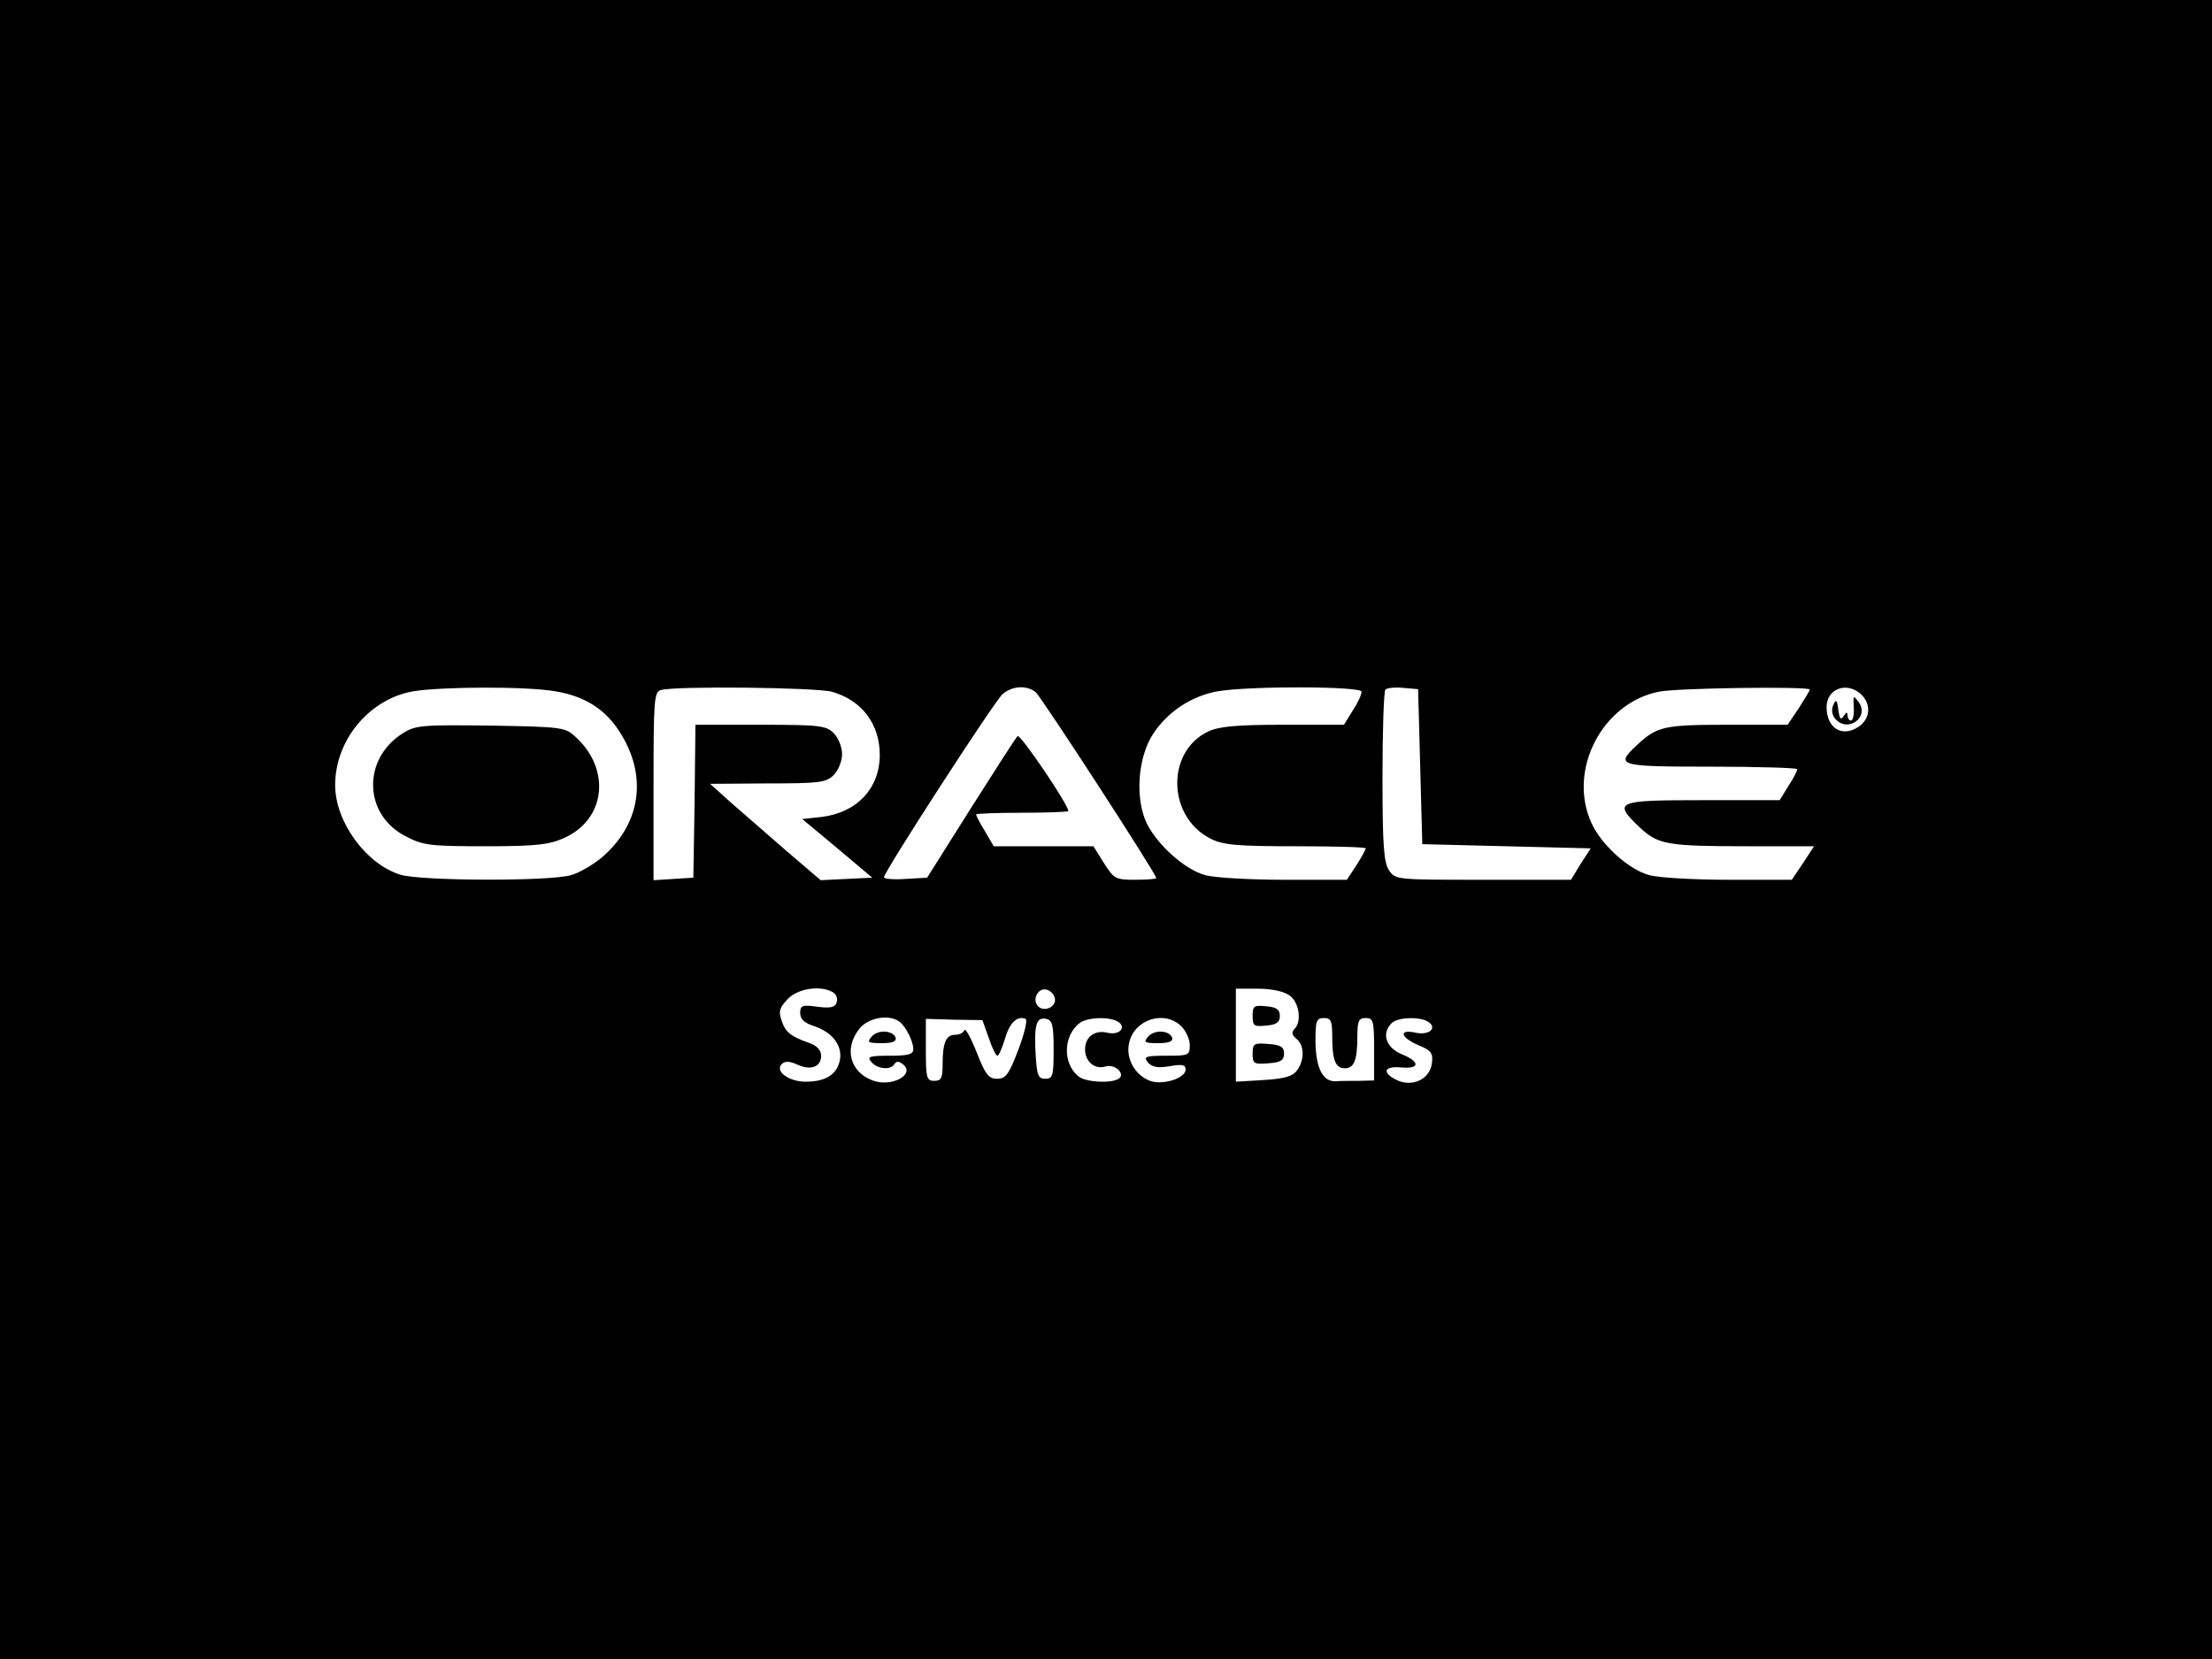
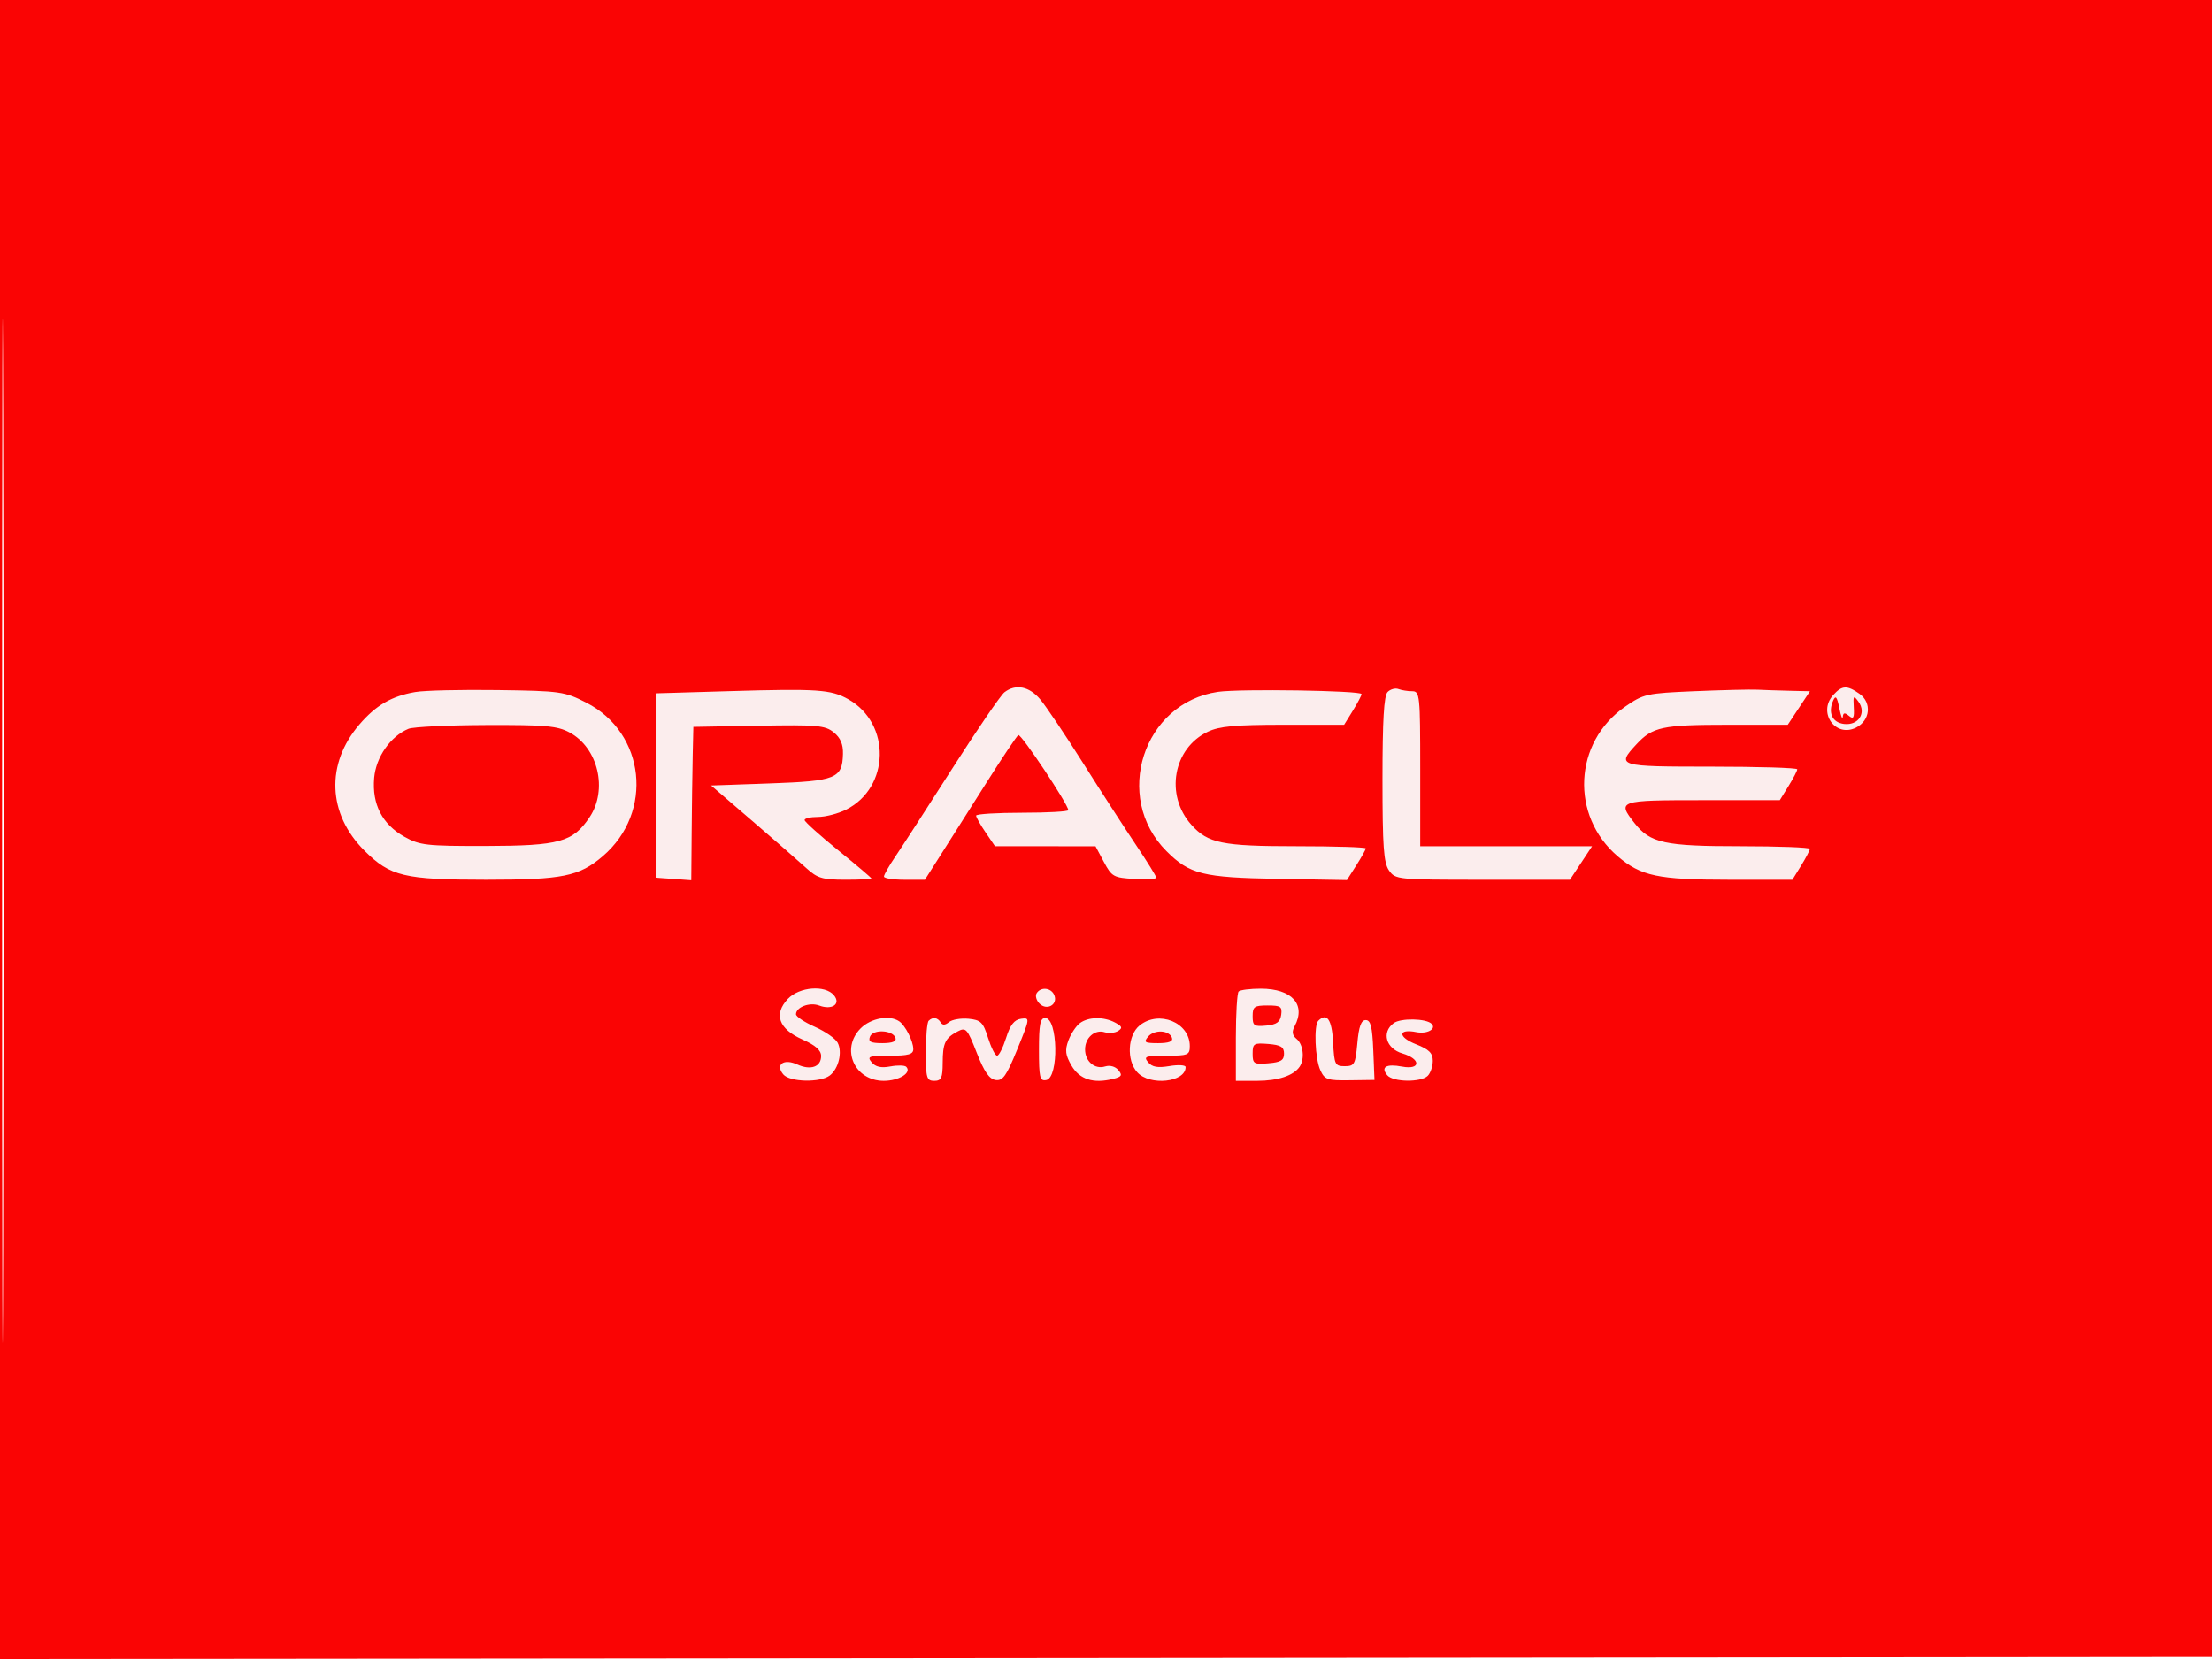
- <svg xmlns="http://www.w3.org/2000/svg" version="1.0" width="528pt" height="396pt" viewBox="0 0 528 396" preserveAspectRatio="xMidYMid meet">
-   <g transform="translate(0,396) scale(0.1,-0.1)" fill="#000000" stroke="none">
-     <path d="M0 1980 l0 -1980 2640 0 2640 0 0 1980 0 1980 -2640 0 -2640 0 0 -1980z m1325 330 c79 -13 131 -50 167 -119 51 -97 32 -199 -50 -273 -22 -20 -58 -41 -79 -47 -53 -15 -356 -14 -407 1 -82 25 -156 126 -156 214 0 108 82 206 187 224 69 11 268 12 338 0z m660 -1 c72 -20 115 -77 115 -151 0 -80 -55 -138 -139 -148 l-46 -5 84 -70 83 -70 -62 -3 -61 -3 -82 70 c-45 39 -104 91 -132 115 l-50 45 138 1 c123 0 139 2 157 20 11 11 20 33 20 50 0 17 -9 39 -20 50 -18 18 -33 20 -175 20 l-155 0 -2 -182 -3 -183 -47 -3 -48 -3 0 225 c0 205 1 225 18 229 37 10 369 6 407 -4z m487 -1 c14 -12 288 -434 288 -444 0 -2 -22 -4 -50 -4 -47 0 -51 2 -75 40 l-25 40 -119 0 -119 0 -21 36 c-12 19 -21 37 -21 40 0 2 50 4 110 4 61 0 110 2 110 4 0 16 -115 185 -121 179 -5 -5 -55 -83 -112 -173 l-104 -165 -52 -3 c-28 -2 -51 0 -51 4 0 13 263 419 283 437 23 20 57 22 79 5z m778 1 c0 -7 -9 -27 -21 -45 l-21 -34 -145 0 c-112 0 -153 -4 -179 -16 -101 -48 -98 -204 6 -256 29 -15 63 -18 203 -18 92 0 167 -2 167 -5 0 -3 -10 -21 -22 -40 l-23 -35 -150 0 c-82 0 -167 5 -188 11 -48 13 -112 70 -139 122 -29 59 -23 159 15 216 35 53 92 90 154 101 78 13 343 12 343 -1z m140 -179 l5 -185 201 -5 201 -5 -24 -37 -23 -38 -210 0 c-205 0 -209 0 -224 22 -13 19 -16 58 -16 224 0 110 3 204 7 208 4 4 23 6 43 4 l35 -3 5 -185z m930 184 c0 -2 -12 -22 -26 -44 l-27 -40 -144 0 c-151 0 -168 -4 -215 -48 -54 -50 -46 -52 177 -52 113 0 205 -3 205 -6 0 -4 -9 -22 -21 -40 l-21 -34 -184 0 c-207 0 -215 -3 -150 -65 44 -41 65 -45 257 -45 l159 0 -26 -40 -27 -40 -151 0 c-83 0 -168 5 -189 11 -49 13 -115 73 -138 124 -58 126 25 287 161 314 45 9 360 13 360 5z m122 -11 c25 -23 23 -59 -6 -78 -39 -26 -76 -3 -76 47 0 44 48 62 82 31z m-2453 -712 c8 -5 11 -16 8 -24 -4 -12 -16 -14 -46 -10 -36 5 -41 3 -41 -15 0 -15 10 -24 35 -32 44 -15 68 -49 59 -84 -8 -32 -35 -48 -81 -48 -40 0 -74 25 -57 42 8 8 19 7 37 -1 32 -15 57 -6 57 21 0 13 -10 24 -27 30 -46 16 -58 26 -67 53 -8 22 -6 31 14 52 24 26 80 34 109 16z m529 -14 c4 -20 -25 -34 -40 -19 -15 15 -1 44 19 40 10 -2 19 -11 21 -21z m560 7 c23 -16 30 -62 12 -80 -8 -8 -6 -15 5 -24 19 -16 19 -50 1 -75 -10 -14 -30 -20 -80 -23 l-66 -4 0 111 0 111 53 0 c31 0 61 -6 75 -16z m-932 -62 c15 -10 34 -47 34 -66 0 -13 -12 -16 -56 -16 -49 0 -55 -2 -44 -15 14 -17 46 -20 55 -5 5 8 11 7 21 -1 29 -24 -28 -55 -73 -38 -54 20 -69 76 -32 123 20 26 69 36 95 18z m214 -39 c8 -24 17 -43 21 -43 3 0 11 18 18 41 11 38 29 55 49 47 5 -1 -2 -34 -17 -73 -23 -60 -30 -70 -51 -70 -20 0 -28 10 -49 64 -14 35 -27 58 -29 52 -2 -6 -12 -11 -22 -11 -22 0 -30 -19 -30 -71 0 -32 -3 -39 -20 -39 -18 0 -20 7 -20 74 l0 74 68 -2 67 -1 15 -42z m155 -28 c0 -63 -2 -70 -20 -70 -17 0 -20 8 -23 59 -4 70 2 89 25 84 15 -3 18 -15 18 -73z m154 66 c21 -14 2 -33 -26 -26 -30 7 -53 -10 -53 -40 0 -29 23 -48 48 -41 23 8 50 -18 32 -29 -19 -12 -80 -8 -96 6 -38 31 -36 97 3 127 19 14 71 16 92 3z m151 -11 c11 -11 20 -31 20 -45 0 -24 -3 -25 -56 -25 -50 0 -55 -2 -44 -16 10 -11 23 -14 52 -9 30 5 38 4 38 -8 0 -21 -55 -38 -85 -27 -36 14 -58 53 -50 90 12 57 85 80 125 40z m360 -24 c0 -57 8 -76 30 -76 22 0 30 19 30 76 0 37 3 44 20 44 18 0 20 -7 20 -75 l0 -74 -37 -1 c-21 0 -46 0 -56 -1 -30 0 -46 32 -47 94 0 50 2 57 20 57 17 0 20 -7 20 -44z m229 35 c23 -15 2 -33 -30 -26 -41 9 -37 -11 7 -30 30 -12 35 -19 32 -42 -4 -39 -47 -59 -84 -41 -37 18 -30 34 11 30 45 -4 45 14 0 32 -37 16 -48 49 -23 74 14 14 67 16 87 3z" />
-     <path d="M962 2210 c-98 -61 -95 -196 8 -247 40 -21 58 -23 190 -23 121 0 152 4 187 20 98 44 112 162 28 240 -26 24 -30 25 -203 28 -163 2 -180 1 -210 -18z" />
-     <path d="M4425 2272 c1 -18 -2 -32 -7 -32 -4 0 -8 6 -8 13 0 8 -3 8 -9 -2 -7 -11 -10 -7 -13 15 -3 24 -6 26 -12 11 -5 -10 -3 -23 4 -32 30 -36 84 3 56 40 -12 16 -13 15 -11 -13z" />
-     <path d="M2990 1535 c0 -24 3 -26 33 -23 24 2 32 8 32 23 0 15 -8 21 -32 23 -30 3 -33 1 -33 -23z" />
-     <path d="M2990 1445 c0 -24 3 -26 38 -23 29 2 37 7 37 23 0 16 -8 21 -37 23 -35 3 -38 1 -38 -23z" />
-     <path d="M2080 1485 c-11 -13 -8 -15 25 -15 25 0 35 4 33 13 -7 18 -43 20 -58 2z" />
-     <path d="M2740 1485 c-11 -13 -8 -15 25 -15 25 0 35 4 33 13 -7 18 -43 20 -58 2z" />
-   </g>
+ <svg xmlns="http://www.w3.org/2000/svg" width="528" height="396" viewBox="0 0 528 396" version="1.1">
+   <path d="M 99.144 165.185 C 93.479 166.157, 89.717 168.344, 85.761 172.966 C 77.717 182.364, 78.196 194.251, 86.972 203.028 C 93.130 209.185, 96.522 210, 116 210 C 134.290 210, 138.234 209.203, 143.885 204.367 C 156.096 193.914, 154.068 174.946, 139.967 167.735 C 134.743 165.064, 133.803 164.930, 118.818 164.720 C 110.193 164.599, 101.340 164.808, 99.144 165.185 M 174.500 164.969 L 156.500 165.500 156.500 187.500 L 156.500 209.500 160.750 209.807 L 165 210.115 165.094 198.807 C 165.146 192.588, 165.258 184.350, 165.344 180.500 L 165.500 173.500 181.109 173.225 C 195.085 172.979, 196.958 173.145, 199.016 174.812 C 200.629 176.118, 201.286 177.660, 201.219 179.988 C 201.053 185.831, 199.536 186.443, 183.840 187 L 169.744 187.500 179.622 195.998 C 185.055 200.672, 190.850 205.732, 192.500 207.243 C 195.101 209.625, 196.331 209.991, 201.750 209.995 C 205.188 209.998, 208 209.864, 208 209.698 C 208 209.532, 204.422 206.495, 200.048 202.948 C 195.674 199.402, 192.074 196.162, 192.048 195.750 C 192.022 195.338, 193.463 194.999, 195.250 194.998 C 197.037 194.998, 200.066 194.210, 201.980 193.248 C 212.428 187.999, 212.728 172.691, 202.497 166.917 C 198.364 164.585, 195.148 164.361, 174.500 164.969 M 239.758 165.250 C 238.864 165.938, 233.247 174.150, 227.276 183.500 C 221.304 192.850, 215.199 202.292, 213.709 204.482 C 212.219 206.672, 211 208.810, 211 209.232 C 211 209.654, 213.197 210, 215.883 210 L 220.765 210 224.739 203.750 C 226.924 200.313, 231.787 192.637, 235.545 186.692 C 239.303 180.748, 242.688 175.693, 243.068 175.458 C 243.712 175.060, 255 192.017, 255 193.381 C 255 193.721, 250.050 194, 244 194 C 237.950 194, 233 194.310, 233 194.688 C 233 195.067, 234.012 196.864, 235.250 198.681 L 237.500 201.986 249.500 201.996 L 261.500 202.005 263.500 205.753 C 265.377 209.269, 265.824 209.519, 270.750 209.802 C 273.637 209.969, 276 209.836, 276 209.507 C 276 209.179, 273.824 205.668, 271.164 201.705 C 268.504 197.742, 262.838 188.972, 258.571 182.216 C 254.305 175.460, 249.691 168.598, 248.318 166.966 C 245.673 163.823, 242.452 163.177, 239.758 165.250 M 290.733 165.146 C 272.860 167.746, 265.571 190.298, 278.442 203.169 C 283.966 208.693, 287.108 209.476, 305 209.786 L 321.500 210.072 323.750 206.550 C 324.988 204.613, 326 202.797, 326 202.514 C 326 202.231, 318.561 202, 309.468 202 C 291.756 202, 288.326 201.300, 284.373 196.879 C 278.019 189.772, 280.006 178.598, 288.326 174.649 C 291.060 173.352, 294.902 173, 306.320 173 L 320.837 173 322.918 169.632 C 324.063 167.780, 325 166.002, 325 165.682 C 325 164.837, 295.979 164.383, 290.733 165.146 M 331.222 165.178 C 330.343 166.057, 330 171.889, 330 185.977 C 330 202.078, 330.276 205.950, 331.557 207.777 C 333.081 209.953, 333.553 210, 353.924 210 L 374.734 210 377.381 206 L 380.028 202 359.514 202 L 339 202 339 183.500 C 339 165.930, 338.904 165, 337.082 165 C 336.027 165, 334.552 164.765, 333.804 164.478 C 333.056 164.191, 331.894 164.506, 331.222 165.178 M 404.500 164.992 C 392.982 165.480, 392.313 165.630, 387.850 168.729 C 375.644 177.206, 374.794 194.676, 386.115 204.367 C 391.685 209.134, 395.783 210, 412.784 210 L 427.837 210 429.918 206.632 C 431.063 204.780, 432 202.980, 432 202.632 C 432 202.284, 424.561 202, 415.468 202 C 397.352 202, 393.916 201.251, 390.168 196.486 C 385.949 191.123, 386.312 191, 406.418 191 L 424.837 191 426.918 187.632 C 428.063 185.780, 429 183.980, 429 183.632 C 429 183.284, 419.775 183, 408.500 183 C 386.180 183, 385.775 182.879, 390.598 177.678 C 394.473 173.499, 396.801 173, 412.432 173 L 426.734 173 429.381 169 L 432.028 165 427.264 164.890 C 424.644 164.830, 421.150 164.714, 419.500 164.633 C 417.850 164.551, 411.100 164.713, 404.500 164.992 M 437.575 165.918 C 433.837 170.048, 438.090 176.129, 443.009 173.689 C 446.424 171.995, 446.860 167.716, 443.835 165.597 C 440.874 163.523, 439.687 163.583, 437.575 165.918 M 437.587 167.192 C 436.268 170.144, 437.351 172.481, 440.191 172.810 C 443.619 173.207, 445.573 170.166, 443.613 167.485 C 442.438 165.879, 442.323 166.018, 442.490 168.836 C 442.640 171.357, 442.413 171.758, 441.339 170.866 C 440.333 170.031, 439.967 170.097, 439.868 171.128 C 439.796 171.882, 439.423 170.925, 439.039 169 C 438.506 166.323, 438.164 165.898, 437.587 167.192 M 97.500 173.959 C 93.193 175.753, 89.732 180.711, 89.302 185.703 C 88.764 191.959, 91.226 196.753, 96.500 199.718 C 100.178 201.786, 101.749 201.965, 116 201.936 C 133.512 201.900, 136.743 201.006, 140.714 195.102 C 145.144 188.517, 142.784 178.499, 135.938 174.827 C 133.016 173.260, 130.180 173.009, 116.016 173.063 C 106.932 173.098, 98.600 173.501, 97.500 173.959 M 188.052 238.445 C 184.615 242.104, 185.880 245.617, 191.537 248.120 C 194.659 249.500, 196 250.690, 196 252.078 C 196 254.682, 193.513 255.555, 190.284 254.084 C 187.077 252.622, 185.009 254.102, 186.965 256.458 C 188.507 258.316, 195.788 258.487, 198.076 256.718 C 200.180 255.093, 201.126 251.104, 199.935 248.879 C 199.406 247.891, 196.954 246.189, 194.487 245.097 C 192.019 244.006, 190 242.660, 190 242.106 C 190 240.395, 193.276 239.155, 195.531 240.012 C 198.597 241.177, 200.795 239.662, 199.063 237.576 C 196.976 235.061, 190.771 235.551, 188.052 238.445 M 247.441 237.096 C 247.068 237.699, 247.379 238.807, 248.132 239.560 C 249.866 241.294, 252.530 239.823, 251.677 237.601 C 250.974 235.769, 248.447 235.468, 247.441 237.096 M 295.667 236.667 C 295.300 237.033, 295 241.983, 295 247.667 L 295 258 300.066 258 C 305.062 258, 308.799 256.751, 310.235 254.600 C 311.462 252.763, 311.088 249.318, 309.521 248.017 C 308.447 247.126, 308.310 246.290, 309.021 244.961 C 311.793 239.781, 308.386 236, 300.944 236 C 298.408 236, 296.033 236.300, 295.667 236.667 M 299 242.563 C 299 244.853, 299.347 245.093, 302.250 244.813 C 304.741 244.573, 305.575 243.975, 305.820 242.250 C 306.100 240.277, 305.699 240, 302.570 240 C 299.405 240, 299 240.291, 299 242.563 M 205.455 245.455 C 200.573 250.336, 203.931 258, 210.950 258 C 214.597 258, 217.716 256.049, 216.313 254.646 C 215.944 254.278, 214.232 254.241, 212.507 254.565 C 210.314 254.976, 208.978 254.679, 208.063 253.576 C 206.899 252.173, 207.372 252, 212.378 252 C 216.814 252, 218 251.670, 218 250.434 C 218 248.509, 216.088 244.759, 214.600 243.765 C 212.298 242.228, 207.862 243.047, 205.455 245.455 M 221.667 243.667 C 221.300 244.033, 221 247.408, 221 251.167 C 221 257.333, 221.195 258, 223 258 C 224.684 258, 225.002 257.328, 225.015 253.750 C 225.033 248.959, 225.595 247.776, 228.608 246.190 C 230.561 245.163, 230.896 245.539, 233.146 251.291 C 234.913 255.809, 236.138 257.582, 237.643 257.801 C 239.370 258.052, 240.225 256.841, 242.814 250.487 C 245.879 242.961, 245.889 242.876, 243.707 243.186 C 242.097 243.415, 241.136 244.650, 240.155 247.750 C 239.415 250.088, 238.446 252, 238 252 C 237.554 252, 236.585 250.088, 235.845 247.750 C 234.657 243.997, 234.112 243.463, 231.185 243.182 C 229.361 243.007, 227.264 243.366, 226.524 243.980 C 225.596 244.750, 224.977 244.771, 224.530 244.049 C 223.789 242.850, 222.637 242.696, 221.667 243.667 M 248 250.573 C 248 257.248, 248.208 258.107, 249.750 257.810 C 252.782 257.226, 252.523 243, 249.481 243 C 248.303 243, 248 244.551, 248 250.573 M 257.736 244.250 C 256.831 244.938, 255.610 246.792, 255.024 248.371 C 254.163 250.690, 254.308 251.845, 255.778 254.371 C 257.695 257.666, 260.998 258.719, 265.709 257.537 C 267.755 257.023, 267.967 256.665, 266.947 255.436 C 266.229 254.571, 264.924 254.207, 263.811 254.560 C 261.343 255.343, 259 253.366, 259 250.500 C 259 247.687, 261.327 245.655, 263.702 246.395 C 264.691 246.702, 266.123 246.563, 266.885 246.085 C 267.995 245.388, 267.859 244.995, 266.201 244.107 C 263.461 242.641, 259.773 242.703, 257.736 244.250 M 272.018 244.784 C 269.160 247.099, 268.860 253.083, 271.458 255.954 C 274.460 259.271, 283 258.353, 283 254.712 C 283 254.224, 281.277 254.115, 279.171 254.471 C 276.330 254.951, 275.009 254.716, 274.049 253.559 C 272.903 252.178, 273.399 252, 278.378 252 C 283.586 252, 284 251.830, 284 249.689 C 284 244.073, 276.624 241.054, 272.018 244.784 M 314.667 243.667 C 313.581 244.752, 313.907 252.702, 315.149 255.428 C 316.196 257.725, 316.824 257.942, 322.191 257.867 L 328.083 257.784 327.792 250.642 C 327.565 245.090, 327.166 243.500, 326 243.500 C 324.909 243.500, 324.364 245, 324 249 C 323.539 254.067, 323.303 254.500, 321 254.500 C 318.658 254.500, 318.481 254.137, 318.200 248.750 C 317.918 243.345, 316.717 241.617, 314.667 243.667 M 332.655 244.235 C 329.719 246.427, 330.844 250.307, 334.750 251.457 C 339.235 252.777, 339.175 255.443, 334.678 254.599 C 330.894 253.889, 329.503 254.696, 331.131 256.658 C 332.514 258.325, 339.178 258.422, 340.800 256.800 C 341.460 256.140, 342 254.529, 342 253.220 C 342 251.374, 341.108 250.489, 338.028 249.279 C 333.610 247.544, 333.649 245.480, 338.083 246.367 C 340.627 246.875, 342.949 245.616, 341.724 244.391 C 340.421 243.088, 334.331 242.983, 332.655 244.235 M 207.659 247.446 C 207.189 248.672, 207.813 249, 210.615 249 C 213.009 249, 214.033 248.592, 213.756 247.750 C 213.132 245.849, 208.363 245.611, 207.659 247.446 M 274.040 247.452 C 272.919 248.802, 273.229 249, 276.461 249 C 278.978 249, 280.035 248.599, 279.755 247.750 C 279.138 245.877, 275.504 245.687, 274.040 247.452 M 299 251.500 C 299 253.917, 299.292 254.097, 302.750 253.810 C 305.730 253.564, 306.500 253.089, 306.500 251.500 C 306.500 249.911, 305.730 249.436, 302.750 249.190 C 299.292 248.903, 299 249.083, 299 251.500" stroke="none" fill="#fbeded" fill-rule="evenodd" />
+   <path d="M 0 198.002 L 0 396.004 264.250 395.752 L 528.500 395.500 528.752 197.750 L 529.005 0 264.502 0 L 0 0 0 198.002 M 0.490 198.500 C 0.490 307.400, 0.607 351.802, 0.750 297.170 C 0.893 242.539, 0.893 153.439, 0.750 99.170 C 0.607 44.902, 0.490 89.600, 0.490 198.500 M 99.144 165.185 C 93.479 166.157, 89.717 168.344, 85.761 172.966 C 77.717 182.364, 78.196 194.251, 86.972 203.028 C 93.130 209.185, 96.522 210, 116 210 C 134.290 210, 138.234 209.203, 143.885 204.367 C 156.096 193.914, 154.068 174.946, 139.967 167.735 C 134.743 165.064, 133.803 164.930, 118.818 164.720 C 110.193 164.599, 101.340 164.808, 99.144 165.185 M 174.500 164.969 L 156.500 165.500 156.500 187.500 L 156.500 209.500 160.750 209.807 L 165 210.115 165.094 198.807 C 165.146 192.588, 165.258 184.350, 165.344 180.500 L 165.500 173.500 181.109 173.225 C 195.085 172.979, 196.958 173.145, 199.016 174.812 C 200.629 176.118, 201.286 177.660, 201.219 179.988 C 201.053 185.831, 199.536 186.443, 183.840 187 L 169.744 187.500 179.622 195.998 C 185.055 200.672, 190.850 205.732, 192.500 207.243 C 195.101 209.625, 196.331 209.991, 201.750 209.995 C 205.188 209.998, 208 209.864, 208 209.698 C 208 209.532, 204.422 206.495, 200.048 202.948 C 195.674 199.402, 192.074 196.162, 192.048 195.750 C 192.022 195.338, 193.463 194.999, 195.250 194.998 C 197.037 194.998, 200.066 194.210, 201.980 193.248 C 212.428 187.999, 212.728 172.691, 202.497 166.917 C 198.364 164.585, 195.148 164.361, 174.500 164.969 M 239.758 165.250 C 238.864 165.938, 233.247 174.150, 227.276 183.500 C 221.304 192.850, 215.199 202.292, 213.709 204.482 C 212.219 206.672, 211 208.810, 211 209.232 C 211 209.654, 213.197 210, 215.883 210 L 220.765 210 224.739 203.750 C 226.924 200.313, 231.787 192.637, 235.545 186.692 C 239.303 180.748, 242.688 175.693, 243.068 175.458 C 243.712 175.060, 255 192.017, 255 193.381 C 255 193.721, 250.050 194, 244 194 C 237.950 194, 233 194.310, 233 194.688 C 233 195.067, 234.012 196.864, 235.250 198.681 L 237.500 201.986 249.500 201.996 L 261.500 202.005 263.500 205.753 C 265.377 209.269, 265.824 209.519, 270.750 209.802 C 273.637 209.969, 276 209.836, 276 209.507 C 276 209.179, 273.824 205.668, 271.164 201.705 C 268.504 197.742, 262.838 188.972, 258.571 182.216 C 254.305 175.460, 249.691 168.598, 248.318 166.966 C 245.673 163.823, 242.452 163.177, 239.758 165.250 M 290.733 165.146 C 272.860 167.746, 265.571 190.298, 278.442 203.169 C 283.966 208.693, 287.108 209.476, 305 209.786 L 321.500 210.072 323.750 206.550 C 324.988 204.613, 326 202.797, 326 202.514 C 326 202.231, 318.561 202, 309.468 202 C 291.756 202, 288.326 201.300, 284.373 196.879 C 278.019 189.772, 280.006 178.598, 288.326 174.649 C 291.060 173.352, 294.902 173, 306.320 173 L 320.837 173 322.918 169.632 C 324.063 167.780, 325 166.002, 325 165.682 C 325 164.837, 295.979 164.383, 290.733 165.146 M 331.222 165.178 C 330.343 166.057, 330 171.889, 330 185.977 C 330 202.078, 330.276 205.950, 331.557 207.777 C 333.081 209.953, 333.553 210, 353.924 210 L 374.734 210 377.381 206 L 380.028 202 359.514 202 L 339 202 339 183.500 C 339 165.930, 338.904 165, 337.082 165 C 336.027 165, 334.552 164.765, 333.804 164.478 C 333.056 164.191, 331.894 164.506, 331.222 165.178 M 404.500 164.992 C 392.982 165.480, 392.313 165.630, 387.850 168.729 C 375.644 177.206, 374.794 194.676, 386.115 204.367 C 391.685 209.134, 395.783 210, 412.784 210 L 427.837 210 429.918 206.632 C 431.063 204.780, 432 202.980, 432 202.632 C 432 202.284, 424.561 202, 415.468 202 C 397.352 202, 393.916 201.251, 390.168 196.486 C 385.949 191.123, 386.312 191, 406.418 191 L 424.837 191 426.918 187.632 C 428.063 185.780, 429 183.980, 429 183.632 C 429 183.284, 419.775 183, 408.500 183 C 386.180 183, 385.775 182.879, 390.598 177.678 C 394.473 173.499, 396.801 173, 412.432 173 L 426.734 173 429.381 169 L 432.028 165 427.264 164.890 C 424.644 164.830, 421.150 164.714, 419.500 164.633 C 417.850 164.551, 411.100 164.713, 404.500 164.992 M 437.575 165.918 C 433.837 170.048, 438.090 176.129, 443.009 173.689 C 446.424 171.995, 446.860 167.716, 443.835 165.597 C 440.874 163.523, 439.687 163.583, 437.575 165.918 M 437.587 167.192 C 436.268 170.144, 437.351 172.481, 440.191 172.810 C 443.619 173.207, 445.573 170.166, 443.613 167.485 C 442.438 165.879, 442.323 166.018, 442.490 168.836 C 442.640 171.357, 442.413 171.758, 441.339 170.866 C 440.333 170.031, 439.967 170.097, 439.868 171.128 C 439.796 171.882, 439.423 170.925, 439.039 169 C 438.506 166.323, 438.164 165.898, 437.587 167.192 M 97.500 173.959 C 93.193 175.753, 89.732 180.711, 89.302 185.703 C 88.764 191.959, 91.226 196.753, 96.500 199.718 C 100.178 201.786, 101.749 201.965, 116 201.936 C 133.512 201.900, 136.743 201.006, 140.714 195.102 C 145.144 188.517, 142.784 178.499, 135.938 174.827 C 133.016 173.260, 130.180 173.009, 116.016 173.063 C 106.932 173.098, 98.600 173.501, 97.500 173.959 M 188.052 238.445 C 184.615 242.104, 185.880 245.617, 191.537 248.120 C 194.659 249.500, 196 250.690, 196 252.078 C 196 254.682, 193.513 255.555, 190.284 254.084 C 187.077 252.622, 185.009 254.102, 186.965 256.458 C 188.507 258.316, 195.788 258.487, 198.076 256.718 C 200.180 255.093, 201.126 251.104, 199.935 248.879 C 199.406 247.891, 196.954 246.189, 194.487 245.097 C 192.019 244.006, 190 242.660, 190 242.106 C 190 240.395, 193.276 239.155, 195.531 240.012 C 198.597 241.177, 200.795 239.662, 199.063 237.576 C 196.976 235.061, 190.771 235.551, 188.052 238.445 M 247.441 237.096 C 247.068 237.699, 247.379 238.807, 248.132 239.560 C 249.866 241.294, 252.530 239.823, 251.677 237.601 C 250.974 235.769, 248.447 235.468, 247.441 237.096 M 295.667 236.667 C 295.300 237.033, 295 241.983, 295 247.667 L 295 258 300.066 258 C 305.062 258, 308.799 256.751, 310.235 254.600 C 311.462 252.763, 311.088 249.318, 309.521 248.017 C 308.447 247.126, 308.310 246.290, 309.021 244.961 C 311.793 239.781, 308.386 236, 300.944 236 C 298.408 236, 296.033 236.300, 295.667 236.667 M 299 242.563 C 299 244.853, 299.347 245.093, 302.250 244.813 C 304.741 244.573, 305.575 243.975, 305.820 242.250 C 306.100 240.277, 305.699 240, 302.570 240 C 299.405 240, 299 240.291, 299 242.563 M 205.455 245.455 C 200.573 250.336, 203.931 258, 210.950 258 C 214.597 258, 217.716 256.049, 216.313 254.646 C 215.944 254.278, 214.232 254.241, 212.507 254.565 C 210.314 254.976, 208.978 254.679, 208.063 253.576 C 206.899 252.173, 207.372 252, 212.378 252 C 216.814 252, 218 251.670, 218 250.434 C 218 248.509, 216.088 244.759, 214.600 243.765 C 212.298 242.228, 207.862 243.047, 205.455 245.455 M 221.667 243.667 C 221.300 244.033, 221 247.408, 221 251.167 C 221 257.333, 221.195 258, 223 258 C 224.684 258, 225.002 257.328, 225.015 253.750 C 225.033 248.959, 225.595 247.776, 228.608 246.190 C 230.561 245.163, 230.896 245.539, 233.146 251.291 C 234.913 255.809, 236.138 257.582, 237.643 257.801 C 239.370 258.052, 240.225 256.841, 242.814 250.487 C 245.879 242.961, 245.889 242.876, 243.707 243.186 C 242.097 243.415, 241.136 244.650, 240.155 247.750 C 239.415 250.088, 238.446 252, 238 252 C 237.554 252, 236.585 250.088, 235.845 247.750 C 234.657 243.997, 234.112 243.463, 231.185 243.182 C 229.361 243.007, 227.264 243.366, 226.524 243.980 C 225.596 244.750, 224.977 244.771, 224.530 244.049 C 223.789 242.850, 222.637 242.696, 221.667 243.667 M 248 250.573 C 248 257.248, 248.208 258.107, 249.750 257.810 C 252.782 257.226, 252.523 243, 249.481 243 C 248.303 243, 248 244.551, 248 250.573 M 257.736 244.250 C 256.831 244.938, 255.610 246.792, 255.024 248.371 C 254.163 250.690, 254.308 251.845, 255.778 254.371 C 257.695 257.666, 260.998 258.719, 265.709 257.537 C 267.755 257.023, 267.967 256.665, 266.947 255.436 C 266.229 254.571, 264.924 254.207, 263.811 254.560 C 261.343 255.343, 259 253.366, 259 250.500 C 259 247.687, 261.327 245.655, 263.702 246.395 C 264.691 246.702, 266.123 246.563, 266.885 246.085 C 267.995 245.388, 267.859 244.995, 266.201 244.107 C 263.461 242.641, 259.773 242.703, 257.736 244.250 M 272.018 244.784 C 269.160 247.099, 268.860 253.083, 271.458 255.954 C 274.460 259.271, 283 258.353, 283 254.712 C 283 254.224, 281.277 254.115, 279.171 254.471 C 276.330 254.951, 275.009 254.716, 274.049 253.559 C 272.903 252.178, 273.399 252, 278.378 252 C 283.586 252, 284 251.830, 284 249.689 C 284 244.073, 276.624 241.054, 272.018 244.784 M 314.667 243.667 C 313.581 244.752, 313.907 252.702, 315.149 255.428 C 316.196 257.725, 316.824 257.942, 322.191 257.867 L 328.083 257.784 327.792 250.642 C 327.565 245.090, 327.166 243.500, 326 243.500 C 324.909 243.500, 324.364 245, 324 249 C 323.539 254.067, 323.303 254.500, 321 254.500 C 318.658 254.500, 318.481 254.137, 318.200 248.750 C 317.918 243.345, 316.717 241.617, 314.667 243.667 M 332.655 244.235 C 329.719 246.427, 330.844 250.307, 334.750 251.457 C 339.235 252.777, 339.175 255.443, 334.678 254.599 C 330.894 253.889, 329.503 254.696, 331.131 256.658 C 332.514 258.325, 339.178 258.422, 340.800 256.800 C 341.460 256.140, 342 254.529, 342 253.220 C 342 251.374, 341.108 250.489, 338.028 249.279 C 333.610 247.544, 333.649 245.480, 338.083 246.367 C 340.627 246.875, 342.949 245.616, 341.724 244.391 C 340.421 243.088, 334.331 242.983, 332.655 244.235 M 207.659 247.446 C 207.189 248.672, 207.813 249, 210.615 249 C 213.009 249, 214.033 248.592, 213.756 247.750 C 213.132 245.849, 208.363 245.611, 207.659 247.446 M 274.040 247.452 C 272.919 248.802, 273.229 249, 276.461 249 C 278.978 249, 280.035 248.599, 279.755 247.750 C 279.138 245.877, 275.504 245.687, 274.040 247.452 M 299 251.500 C 299 253.917, 299.292 254.097, 302.750 253.810 C 305.730 253.564, 306.500 253.089, 306.500 251.500 C 306.500 249.911, 305.730 249.436, 302.750 249.190 C 299.292 248.903, 299 249.083, 299 251.500" stroke="none" fill="#fa0404" fill-rule="evenodd" />
</svg>
